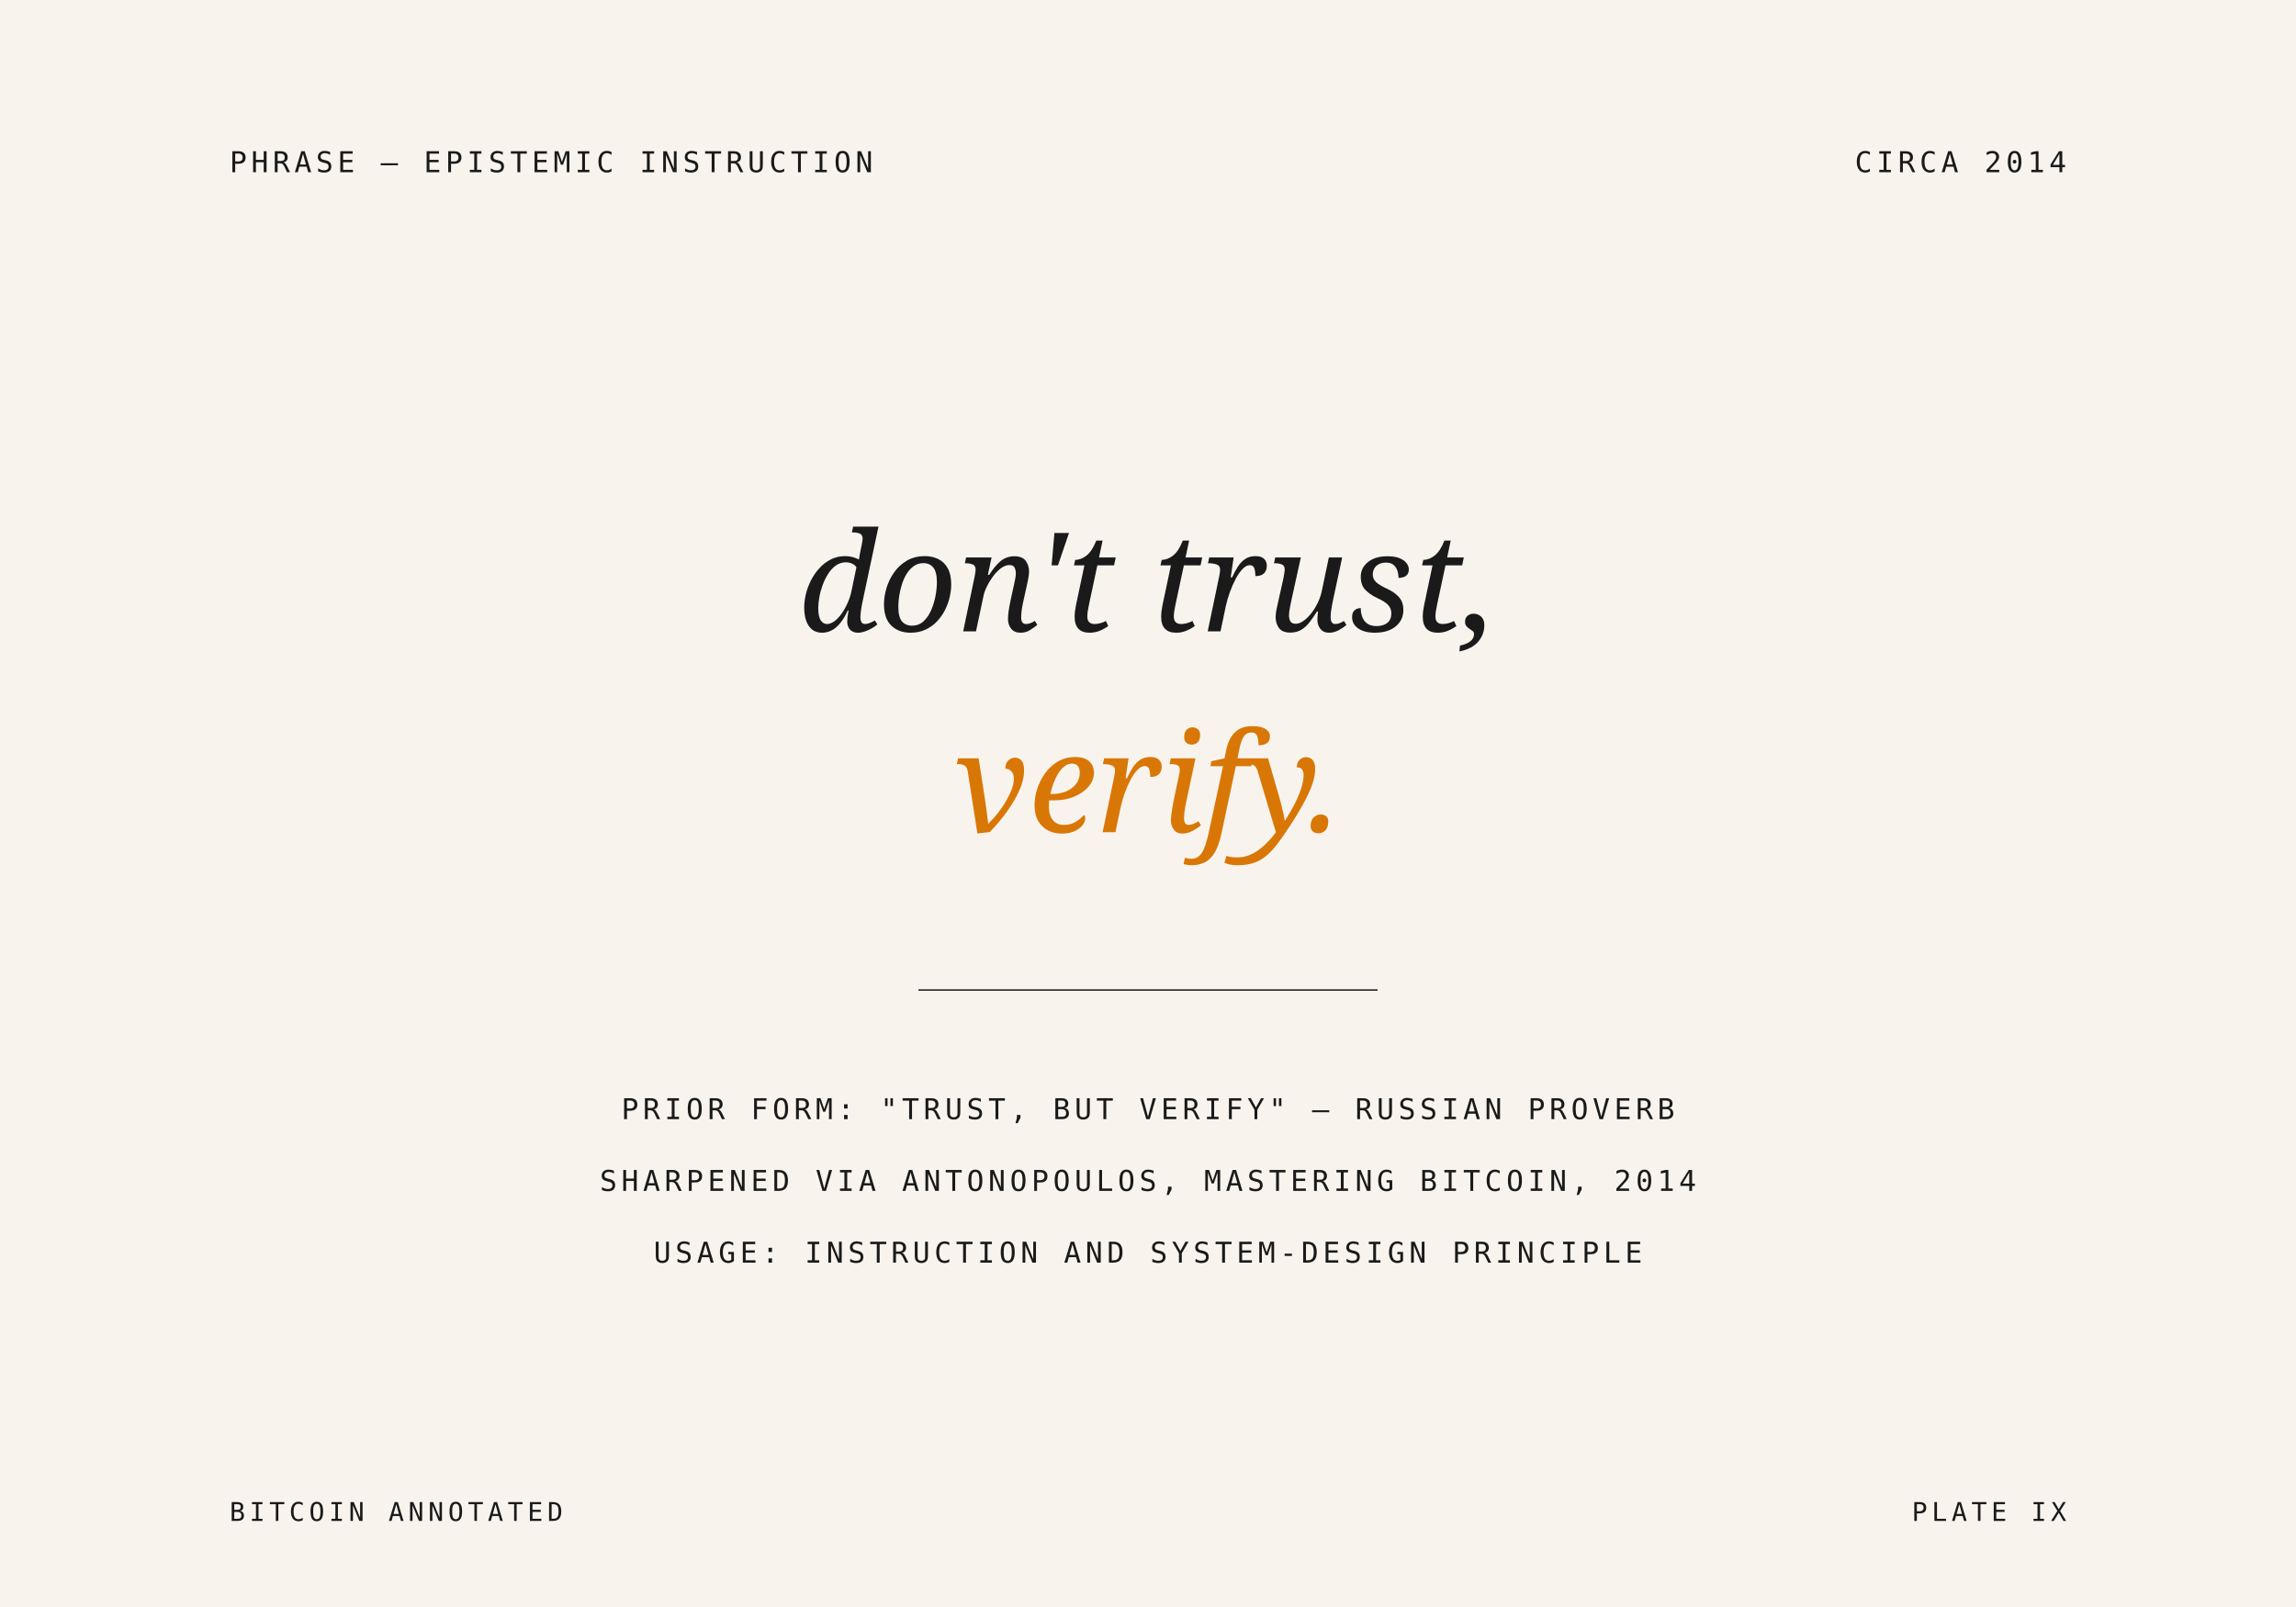
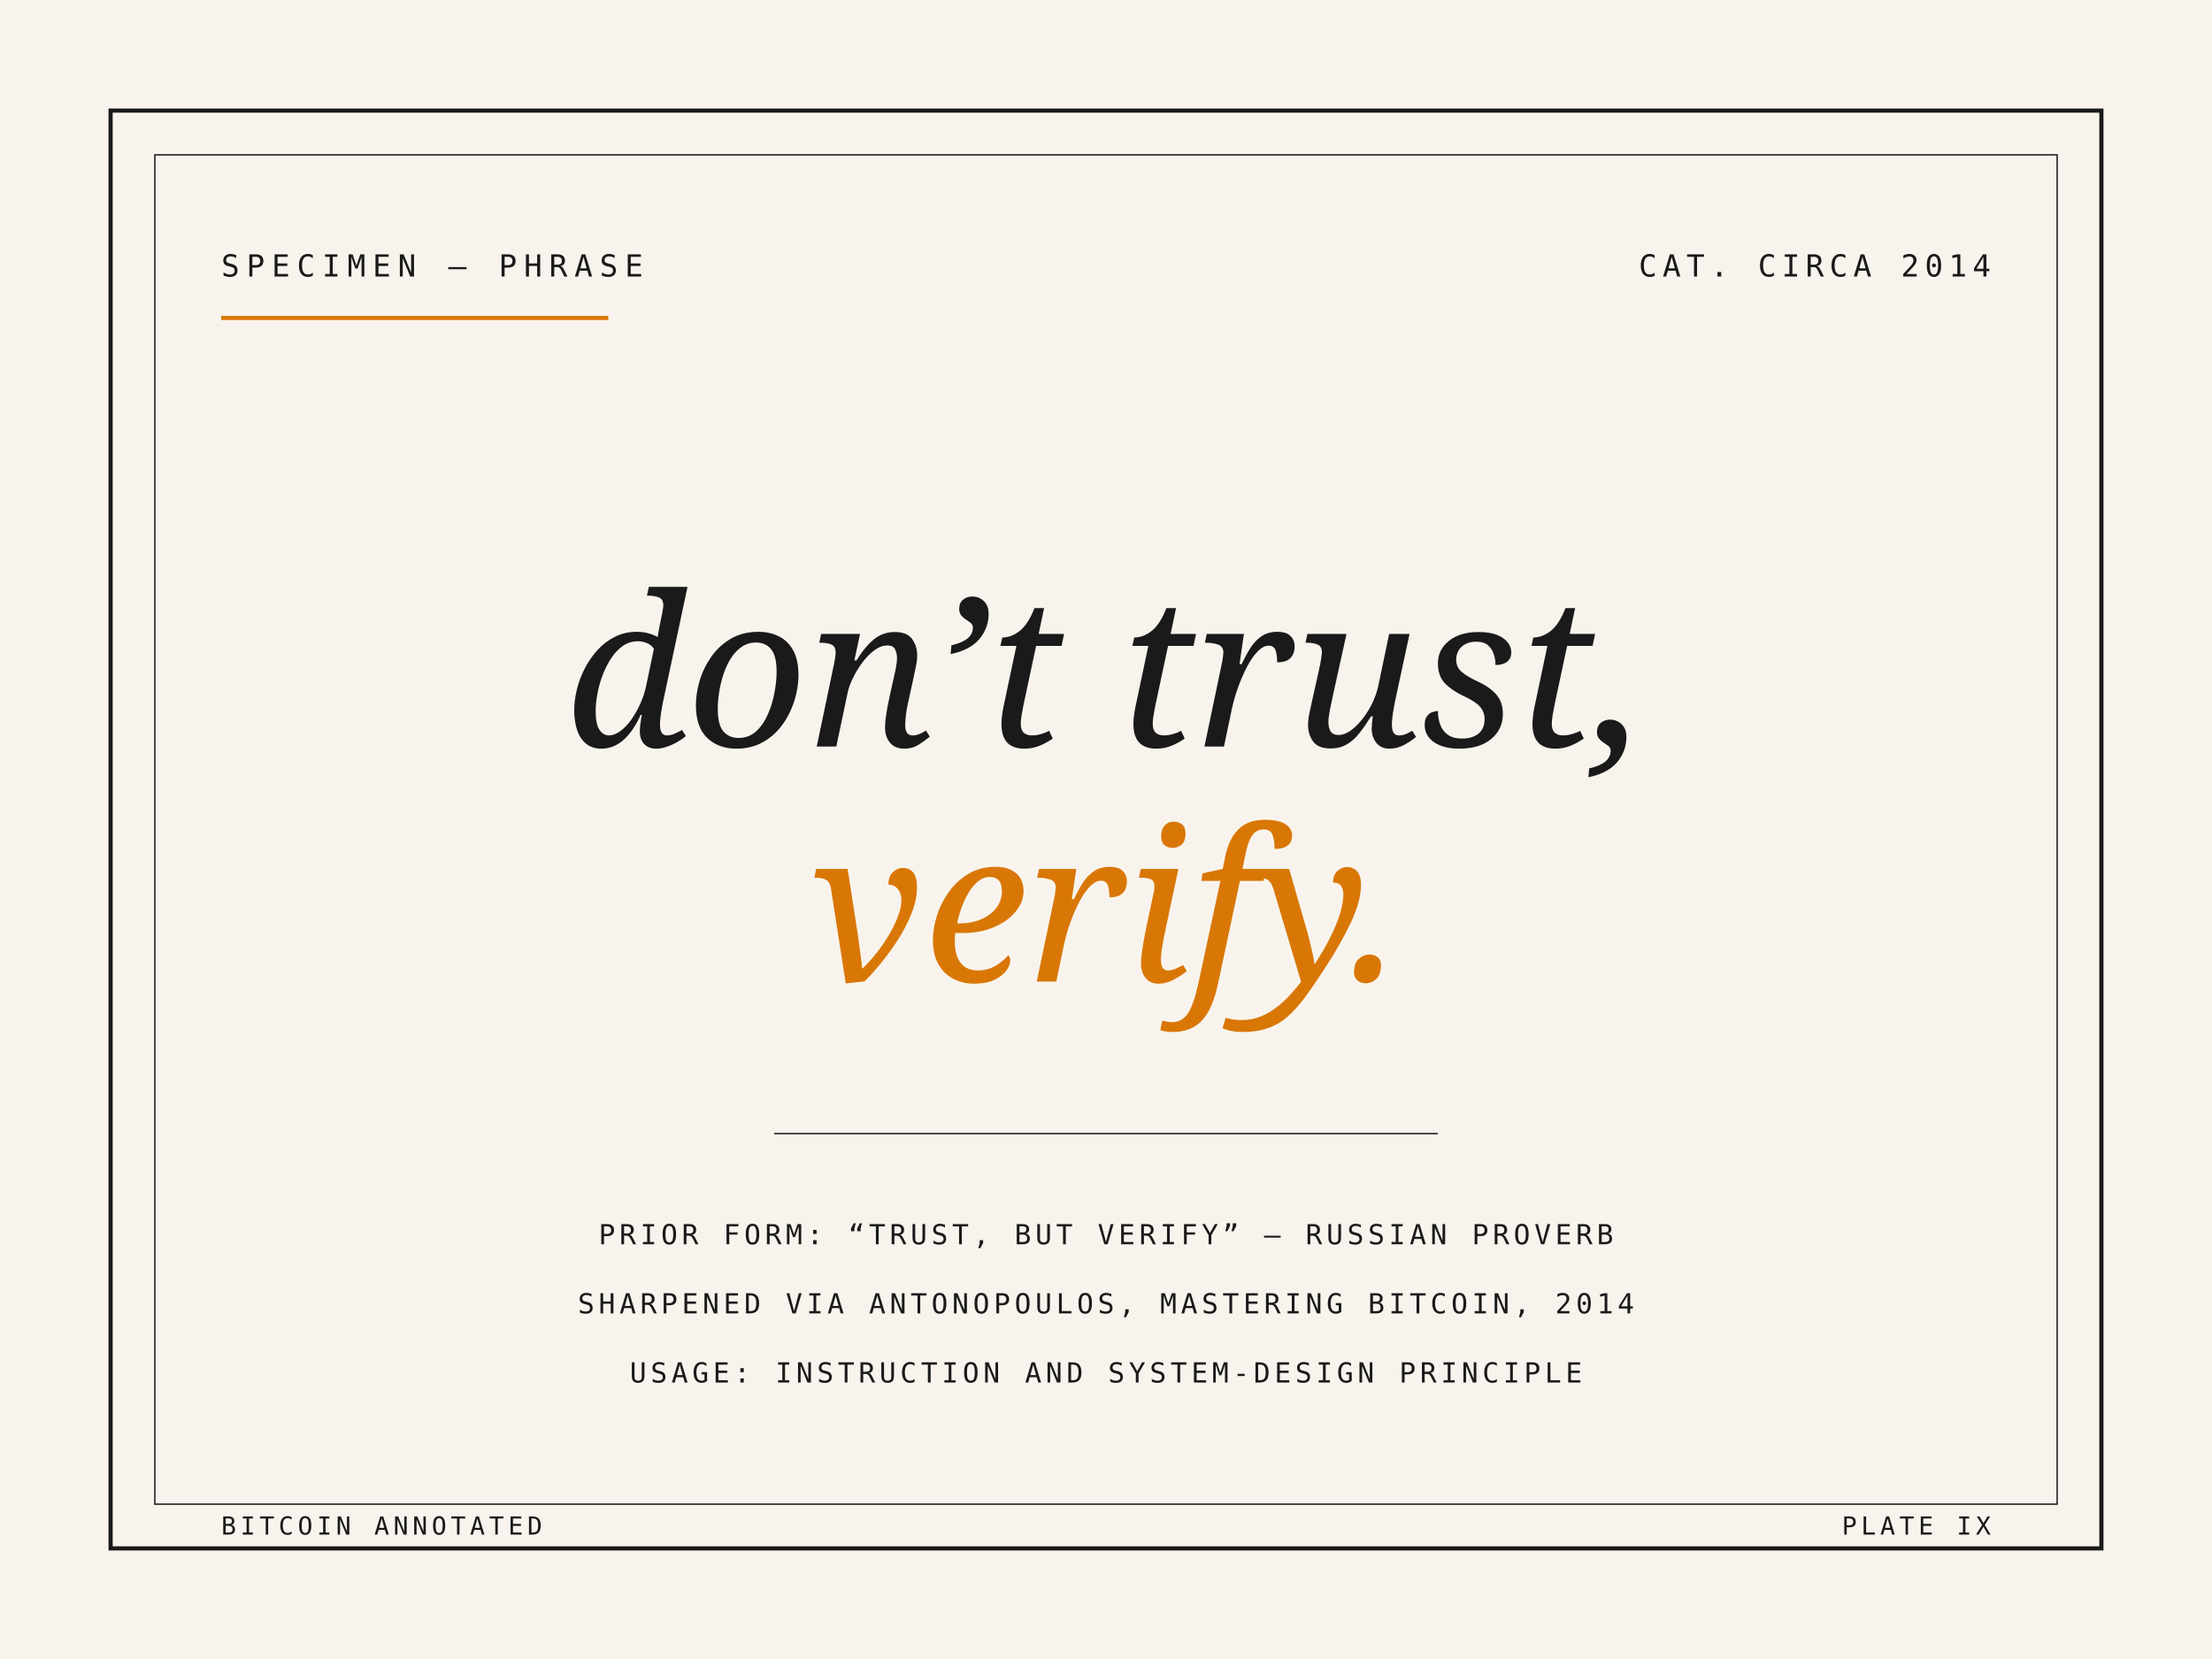
- <svg xmlns="http://www.w3.org/2000/svg" viewBox="0 0 800 560" width="800" height="560">
-   <rect width="800" height="560" fill="#f8f4ed" />
-   <text x="80" y="60" font-family="JetBrains Mono, monospace" font-size="10" fill="#1a1a1a" letter-spacing="1.5">PHRASE — EPISTEMIC INSTRUCTION</text>
-   <text x="720" y="60" font-family="JetBrains Mono, monospace" font-size="10" fill="#1a1a1a" letter-spacing="1.5" text-anchor="end">CIRCA 2014</text>
-   <text x="400" y="220" font-family="EB Garamond, Garamond, serif" font-style="italic" font-size="48" fill="#1a1a1a" text-anchor="middle" font-weight="500">don't trust,</text>
-   <text x="400" y="290" font-family="EB Garamond, Garamond, serif" font-style="italic" font-size="48" fill="#d97706" text-anchor="middle" font-weight="500">verify.</text>
-   <line x1="320" y1="345" x2="480" y2="345" stroke="#1a1a1a" stroke-width="0.5" />
-   <text x="400" y="390" font-family="JetBrains Mono, monospace" font-size="10" fill="#1a1a1a" letter-spacing="1.5" text-anchor="middle">PRIOR FORM: "TRUST, BUT VERIFY" — RUSSIAN PROVERB</text>
-   <text x="400" y="415" font-family="JetBrains Mono, monospace" font-size="10" fill="#1a1a1a" letter-spacing="1.5" text-anchor="middle">SHARPENED VIA ANTONOPOULOS, MASTERING BITCOIN, 2014</text>
-   <text x="400" y="440" font-family="JetBrains Mono, monospace" font-size="10" fill="#1a1a1a" letter-spacing="1.5" text-anchor="middle">USAGE: INSTRUCTION AND SYSTEM-DESIGN PRINCIPLE</text>
-   <text x="80" y="530" font-family="JetBrains Mono, monospace" font-size="9" fill="#1a1a1a" letter-spacing="1.5">BITCOIN ANNOTATED</text>
-   <text x="720" y="530" font-family="JetBrains Mono, monospace" font-size="9" fill="#1a1a1a" letter-spacing="1.5" text-anchor="end">PLATE IX</text>
+ <svg xmlns="http://www.w3.org/2000/svg" viewBox="0 0 800 600" width="800" height="600">
+   <rect width="800" height="600" fill="#f8f4ed" />
+   <rect x="40" y="40" width="720" height="520" fill="none" stroke="#1a1a1a" stroke-width="1.5" />
+   <rect x="56" y="56" width="688" height="488" fill="none" stroke="#1a1a1a" stroke-width="0.5" />
+   <text x="80" y="100" font-family="JetBrains Mono, monospace" font-size="11" fill="#1a1a1a" letter-spacing="2.5">SPECIMEN — PHRASE</text>
+   <line x1="80" y1="115" x2="220" y2="115" stroke="#d97706" stroke-width="1.5" />
+   <text x="720" y="100" font-family="JetBrains Mono, monospace" font-size="11" fill="#1a1a1a" letter-spacing="2" text-anchor="end">CAT. CIRCA 2014</text>
+   <text x="400" y="270" font-family="EB Garamond, Garamond, serif" font-style="italic" font-size="76" fill="#1a1a1a" text-anchor="middle" font-weight="500">don’t trust,</text>
+   <text x="400" y="355" font-family="EB Garamond, Garamond, serif" font-style="italic" font-size="76" fill="#d97706" text-anchor="middle" font-weight="500">verify.</text>
+   <line x1="280" y1="410" x2="520" y2="410" stroke="#1a1a1a" stroke-width="0.5" />
+   <text x="400" y="450" font-family="JetBrains Mono, monospace" font-size="10" fill="#1a1a1a" letter-spacing="1.5" text-anchor="middle">PRIOR FORM: “TRUST, BUT VERIFY” — RUSSIAN PROVERB</text>
+   <text x="400" y="475" font-family="JetBrains Mono, monospace" font-size="10" fill="#1a1a1a" letter-spacing="1.5" text-anchor="middle">SHARPENED VIA ANTONOPOULOS, MASTERING BITCOIN, 2014</text>
+   <text x="400" y="500" font-family="JetBrains Mono, monospace" font-size="10" fill="#1a1a1a" letter-spacing="1.5" text-anchor="middle">USAGE: INSTRUCTION AND SYSTEM-DESIGN PRINCIPLE</text>
+   <text x="80" y="555" font-family="JetBrains Mono, monospace" font-size="9" fill="#1a1a1a" letter-spacing="1.5">BITCOIN ANNOTATED</text>
+   <text x="720" y="555" font-family="JetBrains Mono, monospace" font-size="9" fill="#1a1a1a" letter-spacing="1.5" text-anchor="end">PLATE IX</text>
</svg>
